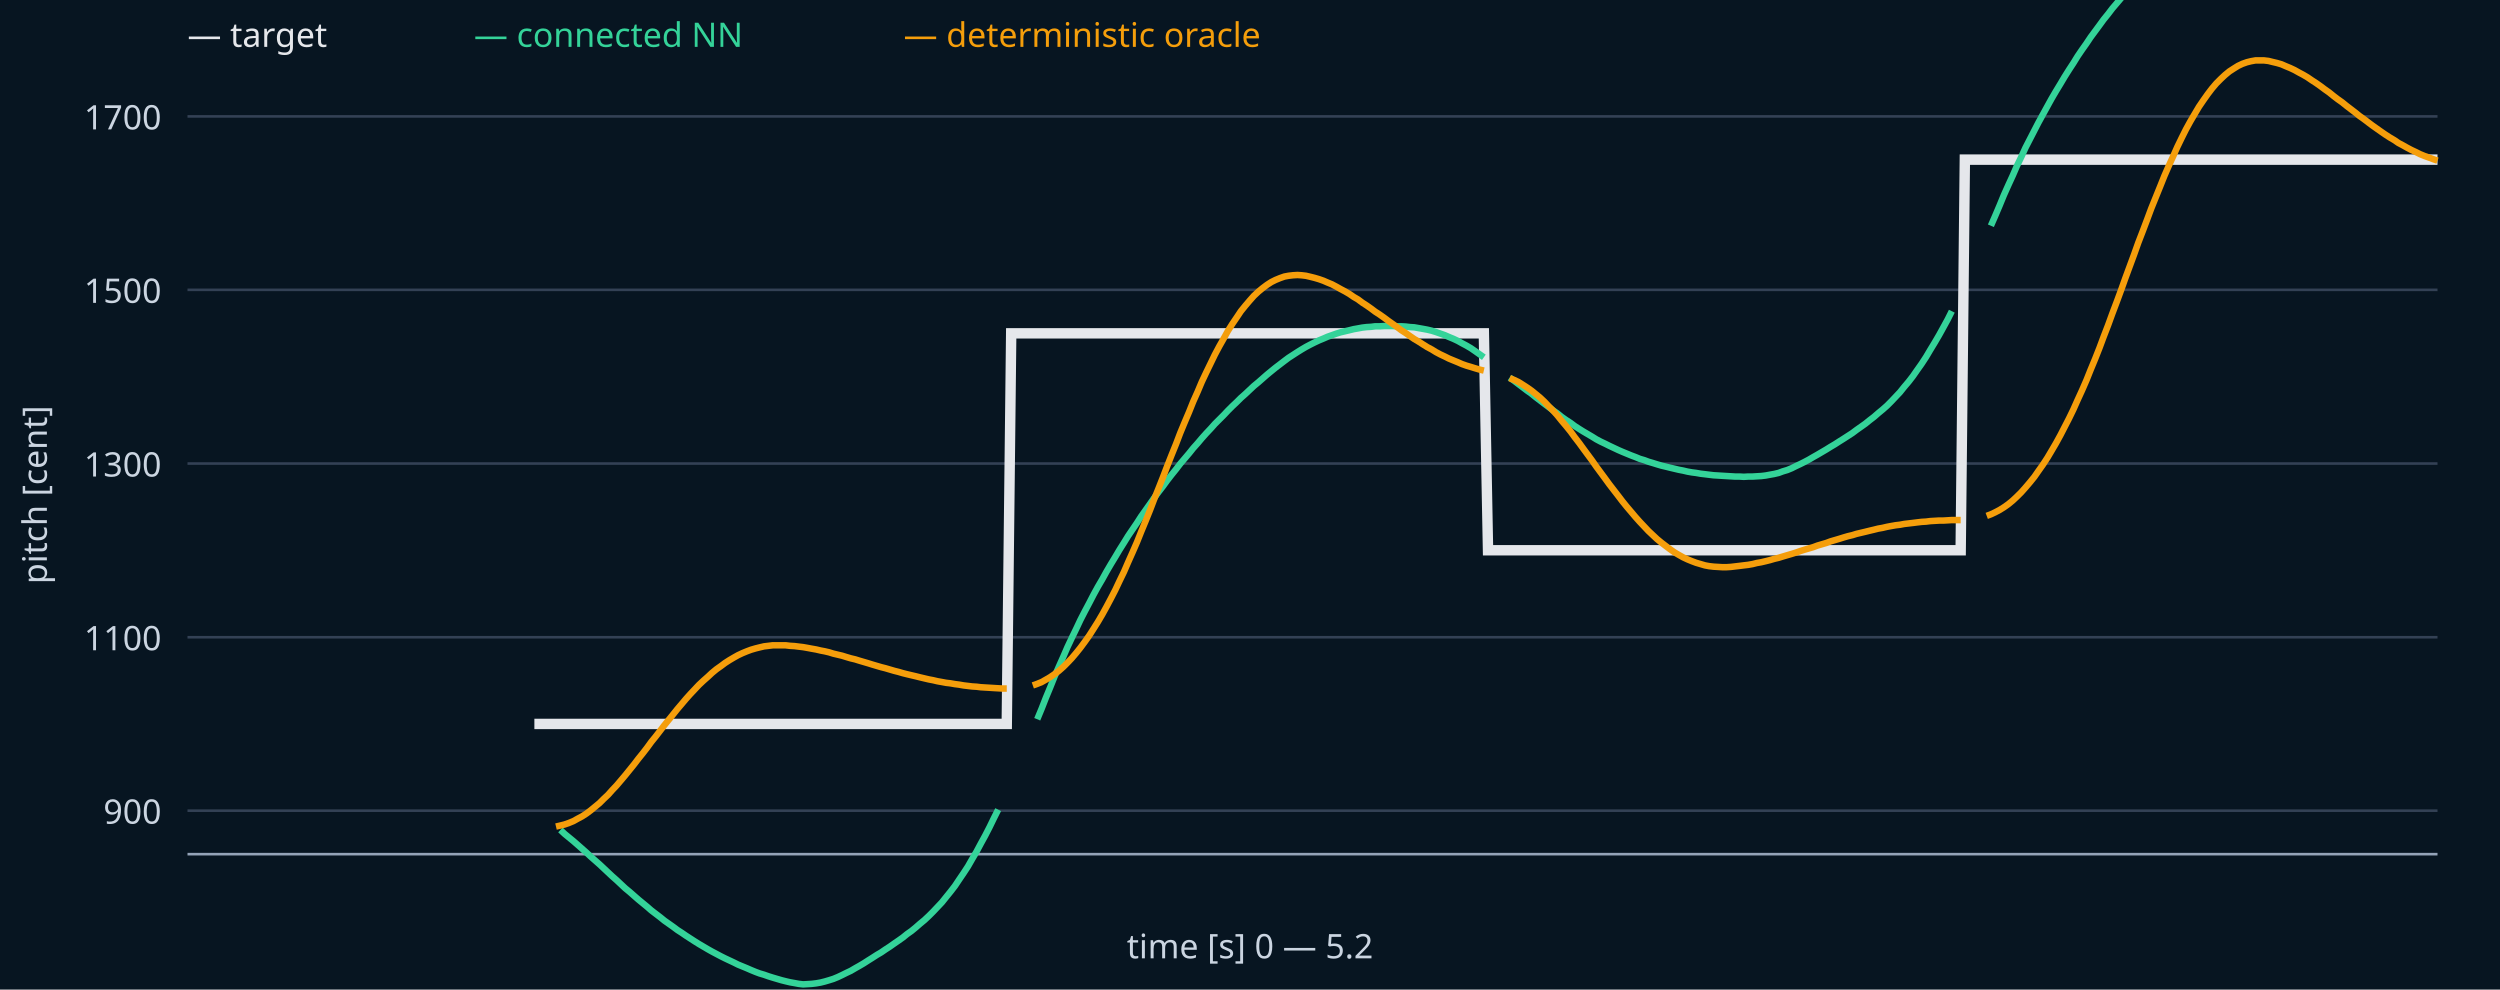
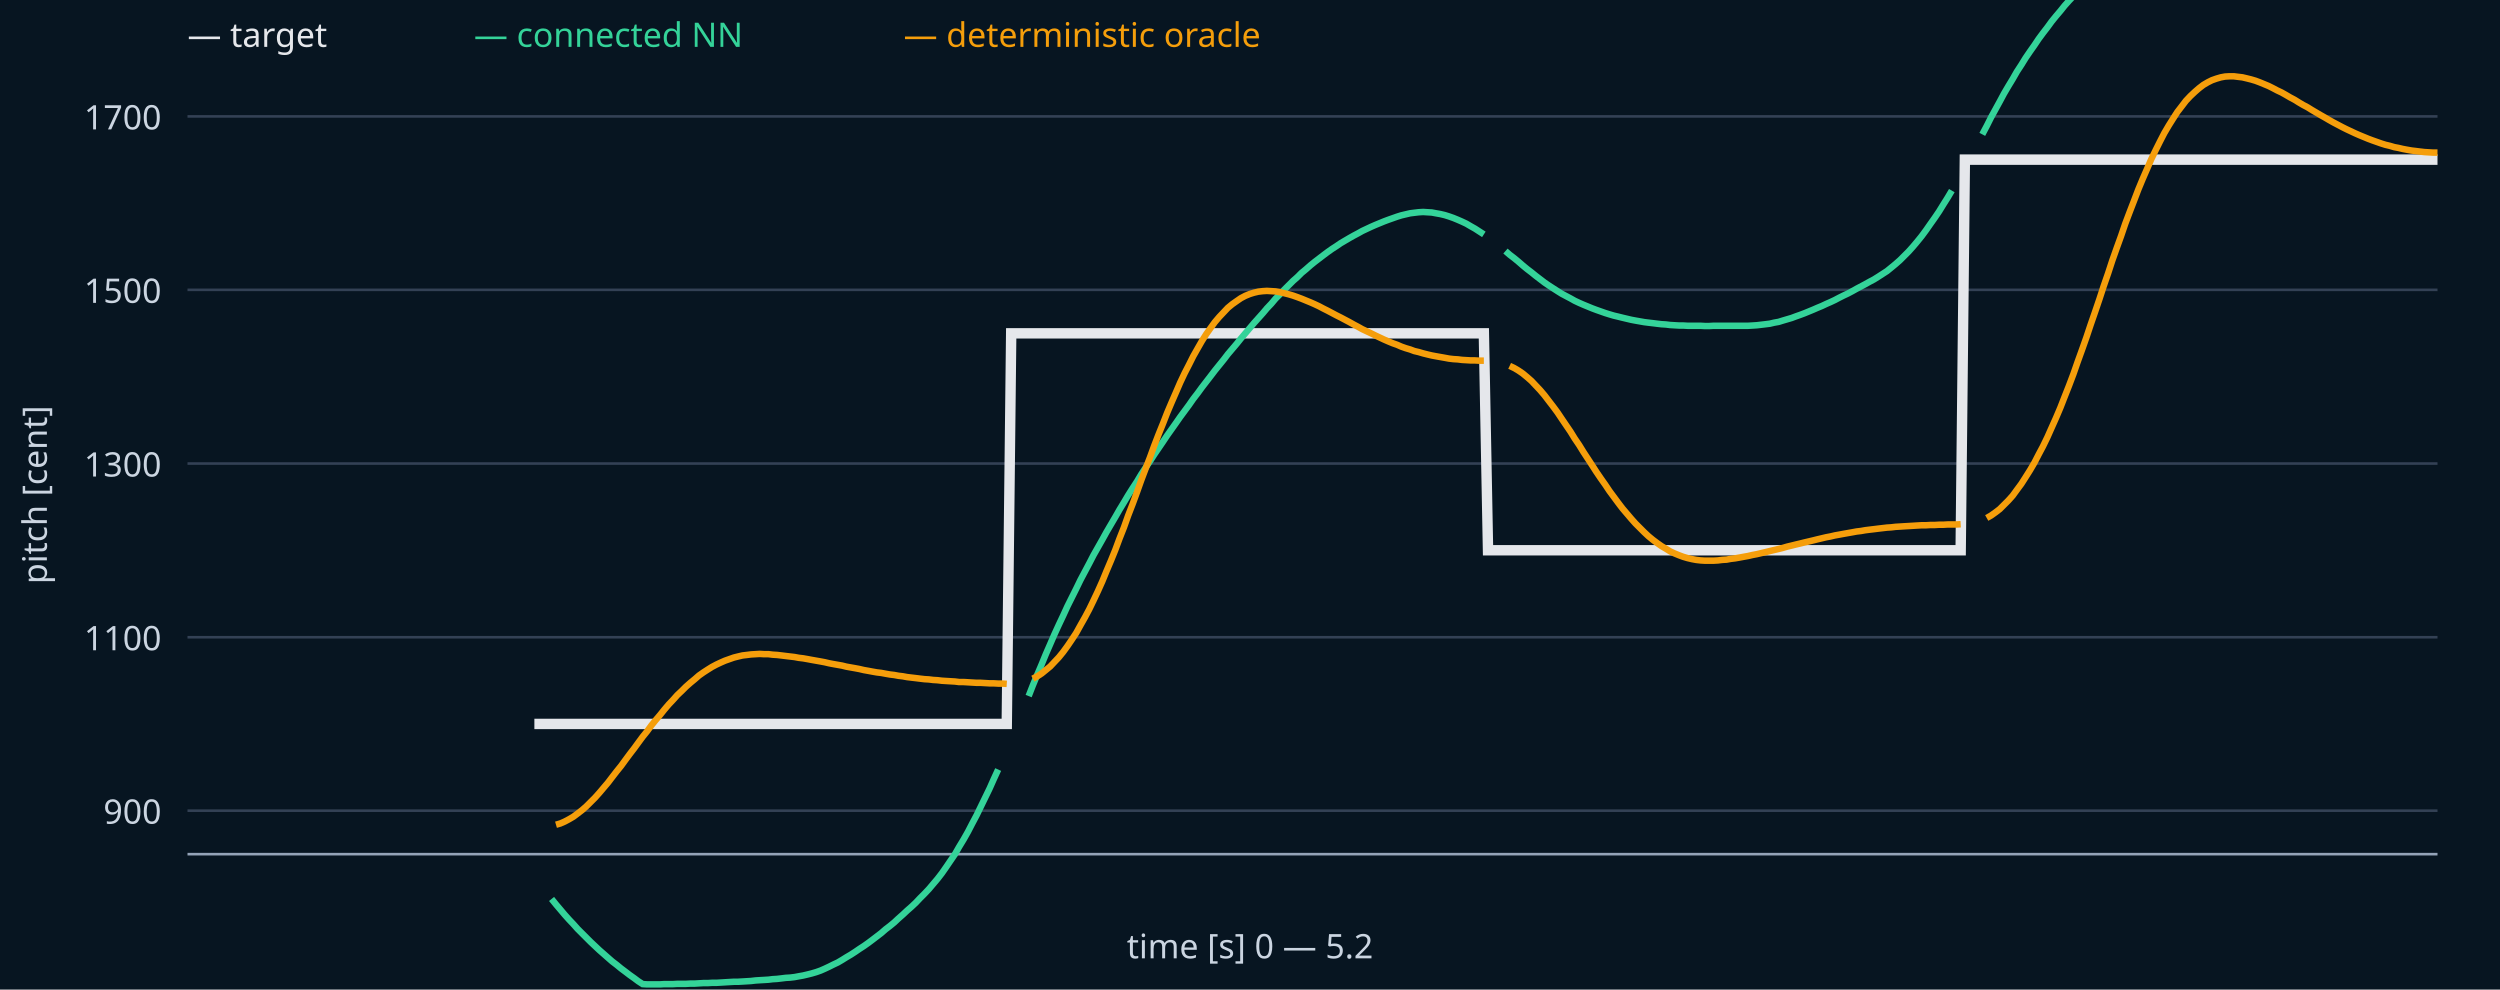
<svg xmlns="http://www.w3.org/2000/svg" width="960" height="380" viewBox="0 0 960 380">
  <rect width="100%" height="100%" fill="#071521" />
  <g font-family="sans-serif" font-size="13" fill="#cbd5e1">
    <line x1="72" y1="311.3" x2="936" y2="311.3" stroke="#334155" />
    <text x="62" y="316.3" text-anchor="end">900</text>
    <line x1="72" y1="244.7" x2="936" y2="244.7" stroke="#334155" />
    <text x="62" y="249.7" text-anchor="end">1100</text>
    <line x1="72" y1="178.0" x2="936" y2="178.0" stroke="#334155" />
    <text x="62" y="183.0" text-anchor="end">1300</text>
    <line x1="72" y1="111.3" x2="936" y2="111.3" stroke="#334155" />
    <text x="62" y="116.3" text-anchor="end">1500</text>
    <line x1="72" y1="44.7" x2="936" y2="44.7" stroke="#334155" />
    <text x="62" y="49.7" text-anchor="end">1700</text>
    <line x1="72" y1="328" x2="936" y2="328" stroke="#94a3b8" />
    <text x="480.0" y="368" text-anchor="middle">time [s]  0 — 5.2</text>
    <text x="18" y="190.0" transform="rotate(-90 18 190.0)" text-anchor="middle">pitch [cent]</text>
    <text x="72" y="18" fill="#e5e7eb">— target</text>
    <text x="182" y="18" fill="#34d399">— connected NN</text>
    <text x="347" y="18" fill="#f59e0b">— deterministic oracle</text>
    <polyline points="205.2,278.0 206.8,278.0 208.5,278.0 210.2,278.0 211.8,278.0 213.5,278.0 215.2,278.0 216.8,278.0 218.5,278.0 220.2,278.0 221.8,278.0 223.5,278.0 225.2,278.0 226.8,278.0 228.5,278.0 230.2,278.0 231.8,278.0 233.5,278.0 235.1,278.0 236.8,278.0 238.5,278.0 240.1,278.0 241.8,278.0 243.5,278.0 245.1,278.0 246.8,278.0 248.5,278.0 250.1,278.0 251.8,278.0 253.5,278.0 255.1,278.0 256.8,278.0 258.5,278.0 260.1,278.0 261.8,278.0 263.4,278.0 265.1,278.0 266.8,278.0 268.4,278.0 270.1,278.0 271.8,278.0 273.4,278.0 275.1,278.0 276.8,278.0 278.4,278.0 280.1,278.0 281.8,278.0 283.4,278.0 285.1,278.0 286.8,278.0 288.4,278.0 290.1,278.0 291.7,278.0 293.4,278.0 295.1,278.0 296.7,278.0 298.4,278.0 300.1,278.0 301.7,278.0 303.4,278.0 305.1,278.0 306.7,278.0 308.4,278.0 310.1,278.0 311.7,278.0 313.4,278.0 315.1,278.0 316.7,278.0 318.4,278.0 320.0,278.0 321.7,278.0 323.4,278.0 325.0,278.0 326.7,278.0 328.4,278.0 330.0,278.0 331.7,278.0 333.4,278.0 335.0,278.0 336.7,278.0 338.4,278.0 340.0,278.0 341.7,278.0 343.4,278.0 345.0,278.0 346.7,278.0 348.3,278.0 350.0,278.0 351.7,278.0 353.3,278.0 355.0,278.0 356.7,278.0 358.3,278.0 360.0,278.0 361.7,278.0 363.3,278.0 365.0,278.0 366.7,278.0 368.3,278.0 370.0,278.0 371.7,278.0 373.3,278.0 375.0,278.0 376.6,278.0 378.3,278.0 380.0,278.0 381.6,278.0 383.3,278.0 385.0,278.0 386.6,278.0 388.3,128.0 390.0,128.0 391.6,128.0 393.3,128.0 395.0,128.0 396.6,128.0 398.3,128.0 400.0,128.0 401.6,128.0 403.3,128.0 404.9,128.0 406.6,128.0 408.3,128.0 409.9,128.0 411.6,128.0 413.3,128.0 414.9,128.0 416.6,128.0 418.3,128.0 419.9,128.0 421.6,128.0 423.3,128.0 424.9,128.0 426.6,128.0 428.3,128.0 429.9,128.0 431.6,128.0 433.2,128.0 434.9,128.0 436.6,128.0 438.2,128.0 439.9,128.0 441.6,128.0 443.2,128.0 444.9,128.0 446.6,128.0 448.2,128.0 449.9,128.0 451.6,128.0 453.2,128.0 454.9,128.0 456.6,128.0 458.2,128.0 459.9,128.0 461.5,128.0 463.2,128.0 464.9,128.0 466.5,128.0 468.2,128.0 469.9,128.0 471.5,128.0 473.2,128.0 474.9,128.0 476.5,128.0 478.2,128.0 479.9,128.0 481.5,128.0 483.2,128.0 484.9,128.0 486.5,128.0 488.2,128.0 489.8,128.0 491.5,128.0 493.2,128.0 494.8,128.0 496.5,128.0 498.2,128.0 499.8,128.0 501.5,128.0 503.2,128.0 504.8,128.0 506.5,128.0 508.2,128.0 509.8,128.0 511.5,128.0 513.2,128.0 514.8,128.0 516.5,128.0 518.2,128.0 519.8,128.0 521.5,128.0 523.1,128.0 524.8,128.0 526.5,128.0 528.1,128.0 529.8,128.0 531.5,128.0 533.1,128.0 534.8,128.0 536.5,128.0 538.1,128.0 539.8,128.0 541.5,128.0 543.1,128.0 544.8,128.0 546.5,128.0 548.1,128.0 549.8,128.0 551.4,128.0 553.1,128.0 554.8,128.0 556.4,128.0 558.1,128.0 559.8,128.0 561.4,128.0 563.1,128.0 564.8,128.0 566.4,128.0 568.1,128.0 569.8,128.0 571.4,211.3 573.1,211.3 574.8,211.3 576.4,211.3 578.1,211.3 579.7,211.3 581.4,211.3 583.1,211.3 584.7,211.3 586.4,211.3 588.1,211.3 589.7,211.3 591.4,211.3 593.1,211.3 594.7,211.3 596.4,211.3 598.1,211.3 599.7,211.3 601.4,211.3 603.1,211.3 604.7,211.3 606.4,211.3 608.0,211.3 609.7,211.3 611.4,211.3 613.0,211.3 614.7,211.3 616.4,211.3 618.0,211.3 619.7,211.3 621.4,211.3 623.0,211.3 624.7,211.3 626.4,211.3 628.0,211.3 629.7,211.3 631.4,211.3 633.0,211.3 634.7,211.3 636.3,211.3 638.0,211.3 639.7,211.3 641.3,211.3 643.0,211.3 644.7,211.3 646.3,211.3 648.0,211.3 649.7,211.3 651.3,211.3 653.0,211.3 654.7,211.3 656.3,211.3 658.0,211.3 659.7,211.3 661.3,211.3 663.0,211.3 664.6,211.3 666.3,211.3 668.0,211.3 669.6,211.3 671.3,211.3 673.0,211.3 674.6,211.3 676.3,211.3 678.0,211.3 679.6,211.3 681.3,211.3 683.0,211.3 684.6,211.3 686.3,211.3 688.0,211.3 689.6,211.3 691.3,211.3 692.9,211.3 694.6,211.3 696.3,211.3 697.9,211.3 699.6,211.3 701.3,211.3 702.9,211.3 704.6,211.3 706.3,211.3 707.9,211.3 709.6,211.3 711.3,211.3 712.9,211.3 714.6,211.3 716.3,211.3 717.9,211.3 719.6,211.3 721.2,211.3 722.9,211.3 724.6,211.3 726.2,211.3 727.9,211.3 729.6,211.3 731.2,211.3 732.9,211.3 734.6,211.3 736.2,211.3 737.9,211.3 739.6,211.3 741.2,211.3 742.9,211.3 744.6,211.3 746.2,211.3 747.9,211.3 749.5,211.3 751.2,211.3 752.9,211.3 754.5,61.3 756.2,61.3 757.9,61.3 759.5,61.3 761.2,61.3 762.9,61.3 764.5,61.3 766.2,61.3 767.9,61.3 769.5,61.3 771.2,61.3 772.9,61.3 774.5,61.3 776.2,61.3 777.8,61.3 779.5,61.3 781.2,61.3 782.8,61.3 784.5,61.3 786.2,61.3 787.8,61.3 789.5,61.3 791.2,61.3 792.8,61.3 794.5,61.3 796.2,61.3 797.8,61.3 799.5,61.3 801.2,61.3 802.8,61.3 804.5,61.3 806.2,61.3 807.8,61.3 809.5,61.3 811.1,61.3 812.8,61.3 814.5,61.3 816.1,61.3 817.8,61.3 819.5,61.3 821.1,61.3 822.8,61.3 824.5,61.3 826.1,61.3 827.8,61.3 829.5,61.3 831.1,61.3 832.8,61.3 834.5,61.3 836.1,61.3 837.8,61.3 839.4,61.3 841.1,61.3 842.8,61.3 844.4,61.3 846.1,61.3 847.8,61.3 849.4,61.3 851.1,61.3 852.8,61.3 854.4,61.3 856.1,61.3 857.8,61.3 859.4,61.3 861.1,61.3 862.8,61.3 864.4,61.3 866.1,61.3 867.7,61.3 869.4,61.3 871.1,61.3 872.7,61.3 874.4,61.3 876.1,61.3 877.7,61.3 879.4,61.3 881.1,61.3 882.7,61.3 884.4,61.3 886.1,61.3 887.7,61.3 889.4,61.3 891.1,61.3 892.7,61.3 894.4,61.3 896.0,61.3 897.7,61.3 899.4,61.3 901.0,61.3 902.7,61.3 904.4,61.3 906.0,61.3 907.7,61.3 909.4,61.3 911.0,61.3 912.7,61.3 914.4,61.3 916.0,61.3 917.7,61.3 919.4,61.3 921.0,61.3 922.7,61.3 924.3,61.3 926.0,61.3 927.7,61.3 929.3,61.3 931.0,61.3 932.7,61.3 934.3,61.3 936.0,61.3" fill="none" stroke="#e5e7eb" stroke-width="4" />
-     <polyline points="215.2,318.7 216.8,320.2 218.5,321.6 220.2,323.0 221.8,324.4 223.5,325.9 225.2,327.4 226.8,328.9 228.5,330.4 230.2,331.9 231.8,333.4 233.5,335.0 235.1,336.5 236.8,338.0 238.5,339.6 240.1,341.1 241.8,342.5 243.5,344.0 245.1,345.4 246.8,346.8 248.5,348.2 250.1,349.6 251.8,350.9 253.5,352.2 255.1,353.5 256.8,354.7 258.5,355.9 260.1,357.1 261.8,358.2 263.4,359.3 265.1,360.4 266.8,361.5 268.4,362.5 270.1,363.5 271.8,364.5 273.4,365.4 275.1,366.3 276.8,367.2 278.4,368.0 280.1,368.8 281.8,369.6 283.4,370.4 285.1,371.1 286.8,371.8 288.4,372.5 290.1,373.2 291.7,373.8 293.4,374.3 295.1,374.9 296.7,375.4 298.4,375.9 300.1,376.4 301.7,376.8 303.4,377.2 305.1,377.5 306.7,377.8 308.4,378.0 310.1,377.9 311.7,377.8 313.4,377.6 315.1,377.3 316.7,376.9 318.4,376.4 320.0,375.9 321.7,375.2 323.4,374.4 325.0,373.6 326.7,372.8 328.4,371.8 330.0,370.9 331.7,369.9 333.4,368.8 335.0,367.8 336.7,366.7 338.4,365.7 340.0,364.6 341.7,363.5 343.4,362.3 345.0,361.2 346.7,360.0 348.3,358.7 350.0,357.5 351.7,356.1 353.3,354.7 355.0,353.3 356.7,351.7 358.3,350.1 360.0,348.3 361.7,346.5 363.3,344.5 365.0,342.4 366.7,340.2 368.3,337.8 370.0,335.3 371.7,332.7 373.3,329.9 375.0,327.0 376.6,324.0 378.3,320.9 380.0,317.6 381.6,314.3 383.3,310.9" fill="none" stroke="#34d399" stroke-width="2.5" />
-     <polyline points="398.3,276.2 400.0,272.1 401.6,268.0 403.3,263.9 404.9,259.9 406.6,256.0 408.3,252.2 409.9,248.5 411.6,244.9 413.3,241.4 414.9,238.0 416.6,234.7 418.3,231.5 419.9,228.4 421.6,225.3 423.3,222.4 424.9,219.5 426.6,216.6 428.3,213.8 429.9,211.1 431.6,208.4 433.2,205.8 434.9,203.3 436.6,200.8 438.2,198.3 439.9,195.9 441.6,193.5 443.2,191.2 444.9,188.9 446.6,186.7 448.2,184.5 449.9,182.3 451.6,180.2 453.2,178.1 454.9,176.1 456.6,174.1 458.2,172.1 459.9,170.2 461.5,168.3 463.2,166.4 464.9,164.6 466.5,162.8 468.2,161.1 469.9,159.4 471.5,157.7 473.2,156.0 474.9,154.4 476.5,152.8 478.2,151.3 479.9,149.7 481.5,148.2 483.2,146.8 484.9,145.3 486.5,143.9 488.2,142.5 489.8,141.2 491.5,139.9 493.2,138.6 494.8,137.4 496.5,136.3 498.2,135.2 499.8,134.2 501.5,133.2 503.2,132.3 504.8,131.5 506.5,130.7 508.2,130.0 509.8,129.3 511.5,128.7 513.2,128.1 514.8,127.6 516.5,127.2 518.2,126.8 519.8,126.4 521.5,126.1 523.1,125.8 524.8,125.6 526.5,125.5 528.1,125.3 529.8,125.3 531.5,125.2 533.1,125.2 534.8,125.2 536.5,125.3 538.1,125.3 539.8,125.4 541.5,125.6 543.1,125.7 544.8,126.0 546.5,126.3 548.1,126.6 549.8,127.0 551.4,127.5 553.1,128.1 554.8,128.7 556.4,129.4 558.1,130.1 559.8,130.9 561.4,131.8 563.1,132.7 564.8,133.7 566.4,134.8 568.1,136.0 569.8,137.2" fill="none" stroke="#34d399" stroke-width="2.5" />
-     <polyline points="579.7,145.0 581.4,146.2 583.1,147.5 584.7,148.7 586.4,150.0 588.1,151.2 589.7,152.5 591.4,153.8 593.1,155.1 594.7,156.3 596.4,157.6 598.1,158.8 599.7,160.1 601.4,161.3 603.1,162.4 604.7,163.6 606.4,164.7 608.0,165.7 609.7,166.7 611.4,167.7 613.0,168.7 614.7,169.6 616.4,170.4 618.0,171.2 619.7,172.0 621.4,172.8 623.0,173.5 624.7,174.2 626.4,174.9 628.0,175.5 629.7,176.2 631.4,176.7 633.0,177.3 634.7,177.8 636.3,178.3 638.0,178.8 639.7,179.2 641.3,179.6 643.0,180.0 644.7,180.4 646.3,180.7 648.0,181.1 649.7,181.4 651.3,181.6 653.0,181.9 654.7,182.1 656.3,182.3 658.0,182.5 659.7,182.6 661.3,182.7 663.0,182.8 664.6,182.9 666.3,183.0 668.0,183.0 669.6,183.1 671.3,183.0 673.0,183.0 674.6,182.9 676.3,182.8 678.0,182.6 679.6,182.3 681.3,182.0 683.0,181.6 684.6,181.0 686.3,180.5 688.0,179.8 689.6,179.0 691.3,178.2 692.9,177.4 694.6,176.5 696.3,175.5 697.9,174.6 699.6,173.6 701.3,172.6 702.9,171.6 704.6,170.6 706.3,169.5 707.9,168.5 709.6,167.4 711.3,166.3 712.9,165.1 714.6,163.9 716.3,162.7 717.9,161.4 719.6,160.1 721.2,158.7 722.9,157.3 724.6,155.8 726.2,154.2 727.9,152.4 729.6,150.6 731.2,148.6 732.9,146.6 734.6,144.4 736.2,142.1 737.9,139.7 739.6,137.1 741.2,134.4 742.9,131.6 744.6,128.7 746.2,125.8 747.9,122.7 749.5,119.5" fill="none" stroke="#34d399" stroke-width="2.5" />
-     <polyline points="764.5,86.7 766.2,82.8 767.9,78.8 769.5,74.9 771.2,71.1 772.9,67.4 774.5,63.7 776.2,60.2 777.8,56.7 779.5,53.4 781.2,50.1 782.8,47.0 784.5,43.9 786.2,40.8 787.8,37.9 789.5,35.0 791.2,32.2 792.8,29.5 794.5,26.8 796.2,24.2 797.8,21.6 799.5,19.1 801.2,16.7 802.8,14.3 804.5,12.0 806.2,9.7 807.8,7.5 809.5,5.4 811.1,3.3 812.8,1.3 814.5,-0.7 816.1,-2.6 817.8,-4.5 819.5,-6.3 821.1,-8.1 822.8,-9.8 824.5,-11.4 826.1,-13.0 827.8,-14.6 829.5,-16.1 831.1,-17.5 832.8,-18.9 834.5,-20.3 836.1,-21.6 837.8,-22.0 839.4,-22.0 841.1,-22.0 842.8,-21.9 844.4,-21.9 846.1,-21.8 847.8,-21.8 849.4,-21.7 851.1,-21.6 852.8,-21.6 854.4,-21.5 856.1,-21.4 857.8,-21.3 859.4,-21.2 861.1,-21.1 862.8,-21.0 864.4,-20.9 866.1,-20.7 867.7,-20.6 869.4,-20.5 871.1,-20.3 872.7,-20.2 874.4,-20.0 876.1,-19.9 877.7,-19.8 879.4,-19.6 881.1,-19.5 882.7,-19.3 884.4,-19.2 886.1,-19.1 887.7,-18.9 889.4,-18.7 891.1,-18.6 892.7,-18.4 894.4,-18.3 896.0,-18.1 897.7,-18.0 899.4,-17.8 901.0,-17.6 902.7,-17.5 904.4,-17.3 906.0,-17.2 907.7,-17.0 909.4,-16.8 911.0,-16.6 912.7,-16.4 914.4,-16.2 916.0,-16.0 917.7,-15.8 919.4,-15.5 921.0,-15.3 922.7,-15.1 924.3,-14.8 926.0,-14.6 927.7,-14.3 929.3,-14.0 931.0,-13.8 932.7,-13.5 934.3,-13.2 936.0,-12.9" fill="none" stroke="#34d399" stroke-width="2.5" />
-     <polyline points="213.5,317.4 215.2,317.0 216.8,316.6 218.5,316.0 220.2,315.3 221.8,314.4 223.5,313.5 225.2,312.4 226.8,311.2 228.5,309.8 230.2,308.4 231.8,306.8 233.5,305.2 235.1,303.4 236.8,301.6 238.5,299.6 240.1,297.7 241.8,295.6 243.5,293.5 245.1,291.4 246.8,289.3 248.5,287.1 250.1,284.9 251.8,282.8 253.5,280.6 255.1,278.5 256.8,276.4 258.5,274.3 260.1,272.3 261.8,270.3 263.4,268.4 265.1,266.5 266.8,264.7 268.4,263.0 270.1,261.4 271.8,259.9 273.4,258.4 275.1,257.0 276.8,255.8 278.4,254.6 280.1,253.5 281.8,252.5 283.4,251.6 285.1,250.8 286.8,250.1 288.4,249.5 290.1,249.0 291.7,248.6 293.4,248.2 295.1,248.0 296.7,247.8 298.4,247.8 300.1,247.8 301.7,247.8 303.4,248.0 305.1,248.1 306.7,248.3 308.4,248.5 310.1,248.8 311.7,249.1 313.4,249.4 315.1,249.8 316.7,250.1 318.4,250.5 320.0,251.0 321.7,251.4 323.4,251.8 325.0,252.3 326.7,252.8 328.4,253.2 330.0,253.7 331.7,254.2 333.4,254.7 335.0,255.2 336.7,255.7 338.4,256.2 340.0,256.6 341.7,257.1 343.4,257.6 345.0,258.0 346.7,258.5 348.3,258.9 350.0,259.3 351.7,259.7 353.3,260.1 355.0,260.5 356.7,260.9 358.3,261.2 360.0,261.6 361.7,261.9 363.3,262.2 365.0,262.4 366.7,262.7 368.3,262.9 370.0,263.2 371.7,263.4 373.3,263.6 375.0,263.7 376.6,263.9 378.3,264.0 380.0,264.1 381.6,264.2 383.3,264.3 385.0,264.4 386.6,264.4" fill="none" stroke="#f59e0b" stroke-width="2.5" />
-     <polyline points="396.6,263.2 398.3,262.6 400.0,261.9 401.6,261.0 403.3,260.0 404.9,258.9 406.6,257.6 408.3,256.1 409.9,254.5 411.6,252.7 413.3,250.7 414.9,248.7 416.6,246.4 418.3,244.0 419.9,241.5 421.6,238.8 423.3,235.9 424.9,233.0 426.6,229.8 428.3,226.5 429.9,223.1 431.6,219.6 433.2,215.9 434.9,212.1 436.6,208.2 438.2,204.2 439.9,200.1 441.6,195.9 443.2,191.7 444.9,187.5 446.6,183.2 448.2,179.0 449.9,174.7 451.6,170.5 453.2,166.3 454.9,162.2 456.6,158.2 458.2,154.2 459.9,150.4 461.5,146.6 463.2,143.0 464.9,139.5 466.5,136.2 468.2,133.0 469.9,130.0 471.5,127.1 473.2,124.4 474.9,121.9 476.5,119.5 478.2,117.4 479.9,115.4 481.5,113.6 483.2,112.0 484.9,110.6 486.5,109.4 488.2,108.3 489.8,107.5 491.5,106.8 493.2,106.2 494.8,105.9 496.5,105.7 498.2,105.6 499.8,105.7 501.5,105.9 503.2,106.3 504.8,106.7 506.5,107.2 508.2,107.8 509.8,108.5 511.5,109.2 513.2,110.1 514.8,111.0 516.5,111.9 518.2,112.9 519.8,114.0 521.5,115.0 523.1,116.2 524.8,117.3 526.5,118.5 528.1,119.7 529.8,120.8 531.5,122.0 533.1,123.2 534.8,124.4 536.5,125.6 538.1,126.8 539.8,127.9 541.5,129.1 543.1,130.2 544.8,131.2 546.5,132.3 548.1,133.3 549.8,134.2 551.4,135.2 553.1,136.1 554.8,136.9 556.4,137.7 558.1,138.4 559.8,139.1 561.4,139.8 563.1,140.4 564.8,140.9 566.4,141.4 568.1,141.9 569.8,142.3" fill="none" stroke="#f59e0b" stroke-width="2.5" />
-     <polyline points="579.7,145.2 581.4,145.9 583.1,146.7 584.7,147.7 586.4,148.8 588.1,150.0 589.7,151.3 591.4,152.7 593.1,154.3 594.7,156.0 596.4,157.7 598.1,159.6 599.7,161.6 601.4,163.6 603.1,165.7 604.7,167.9 606.4,170.1 608.0,172.3 609.7,174.6 611.4,176.9 613.0,179.2 614.7,181.5 616.4,183.8 618.0,186.0 619.7,188.2 621.4,190.4 623.0,192.5 624.7,194.6 626.4,196.6 628.0,198.5 629.7,200.4 631.4,202.2 633.0,203.9 634.7,205.5 636.3,207.0 638.0,208.4 639.7,209.7 641.3,210.9 643.0,212.1 644.7,213.1 646.3,214.0 648.0,214.8 649.7,215.5 651.3,216.1 653.0,216.6 654.7,217.1 656.3,217.4 658.0,217.6 659.7,217.7 661.3,217.8 663.0,217.8 664.6,217.7 666.3,217.5 668.0,217.3 669.6,217.1 671.3,216.9 673.0,216.6 674.6,216.2 676.3,215.9 678.0,215.5 679.6,215.1 681.3,214.6 683.0,214.2 684.6,213.7 686.3,213.2 688.0,212.7 689.6,212.2 691.3,211.6 692.9,211.1 694.6,210.6 696.3,210.1 697.9,209.5 699.6,209.0 701.3,208.5 702.9,207.9 704.6,207.4 706.3,206.9 707.9,206.4 709.6,205.9 711.3,205.5 712.9,205.0 714.6,204.6 716.3,204.2 717.9,203.8 719.6,203.4 721.2,203.0 722.9,202.7 724.6,202.3 726.2,202.0 727.9,201.7 729.6,201.5 731.2,201.2 732.9,201.0 734.6,200.8 736.2,200.6 737.9,200.4 739.6,200.3 741.2,200.1 742.9,200.0 744.6,199.9 746.2,199.9 747.9,199.8 749.5,199.7 751.2,199.7 752.9,199.7" fill="none" stroke="#f59e0b" stroke-width="2.5" />
-     <polyline points="762.9,198.1 764.5,197.5 766.2,196.7 767.9,195.8 769.5,194.8 771.2,193.6 772.9,192.2 774.5,190.7 776.2,189.0 777.8,187.2 779.5,185.2 781.2,183.1 782.8,180.8 784.5,178.4 786.2,175.8 787.8,173.1 789.5,170.2 791.2,167.1 792.8,164.0 794.5,160.7 796.2,157.2 797.8,153.6 799.5,149.9 801.2,146.0 802.8,142.0 804.5,137.9 806.2,133.6 807.8,129.3 809.5,124.9 811.1,120.5 812.8,116.0 814.5,111.4 816.1,106.9 817.8,102.3 819.5,97.7 821.1,93.2 822.8,88.8 824.5,84.3 826.1,80.0 827.8,75.8 829.5,71.6 831.1,67.6 832.8,63.7 834.5,60.0 836.1,56.4 837.8,52.9 839.4,49.7 841.1,46.6 842.8,43.7 844.4,41.0 846.1,38.5 847.8,36.1 849.4,34.0 851.1,32.0 852.8,30.3 854.4,28.8 856.1,27.4 857.8,26.3 859.4,25.3 861.1,24.5 862.8,23.9 864.4,23.5 866.1,23.2 867.7,23.2 869.4,23.2 871.1,23.4 872.7,23.8 874.4,24.2 876.1,24.7 877.7,25.4 879.4,26.1 881.1,26.9 882.7,27.8 884.4,28.7 886.1,29.7 887.7,30.8 889.4,31.9 891.1,33.1 892.7,34.3 894.4,35.5 896.0,36.8 897.7,38.1 899.4,39.3 901.0,40.6 902.7,41.9 904.4,43.2 906.0,44.5 907.7,45.7 909.4,47.0 911.0,48.2 912.7,49.4 914.4,50.6 916.0,51.7 917.7,52.8 919.4,53.8 921.0,54.9 922.7,55.8 924.3,56.7 926.0,57.6 927.7,58.4 929.3,59.2 931.0,59.9 932.7,60.5 934.3,61.1 936.0,61.7" fill="none" stroke="#f59e0b" stroke-width="2.5" />
+     <polyline points="211.8,345.2 213.5,347.3 215.2,349.3 216.8,351.2 218.5,353.1 220.2,354.9 221.8,356.7 223.5,358.4 225.2,360.1 226.8,361.7 228.5,363.3 230.2,364.9 231.8,366.3 233.5,367.8 235.1,369.2 236.8,370.5 238.5,371.9 240.1,373.1 241.8,374.4 243.5,375.6 245.1,376.8 246.8,377.9 248.5,378.0 250.1,378.0 251.8,378.0 253.5,378.0 255.1,377.9 256.8,377.9 258.5,377.9 260.1,377.8 261.8,377.8 263.4,377.8 265.1,377.7 266.8,377.7 268.4,377.6 270.1,377.5 271.8,377.5 273.4,377.4 275.1,377.4 276.8,377.3 278.4,377.2 280.1,377.1 281.8,377.0 283.4,377.0 285.1,376.9 286.8,376.8 288.4,376.7 290.1,376.5 291.7,376.4 293.4,376.3 295.1,376.2 296.7,376.0 298.4,375.9 300.1,375.7 301.7,375.5 303.4,375.4 305.1,375.2 306.7,374.9 308.4,374.6 310.1,374.2 311.7,373.8 313.4,373.3 315.1,372.7 316.7,372.0 318.4,371.2 320.0,370.4 321.7,369.6 323.4,368.6 325.0,367.6 326.7,366.6 328.4,365.5 330.0,364.4 331.7,363.3 333.4,362.1 335.0,360.9 336.7,359.6 338.4,358.3 340.0,356.9 341.7,355.6 343.4,354.2 345.0,352.7 346.7,351.2 348.3,349.7 350.0,348.2 351.7,346.6 353.3,344.9 355.0,343.2 356.7,341.4 358.3,339.5 360.0,337.5 361.7,335.3 363.3,333.0 365.0,330.5 366.7,328.0 368.3,325.2 370.0,322.4 371.7,319.4 373.3,316.3 375.0,313.1 376.6,309.8 378.3,306.3 380.0,302.8 381.6,299.2 383.3,295.5" fill="none" stroke="#34d399" stroke-width="2.5" />
+     <polyline points="395.0,267.3 396.6,263.2 398.3,259.1 400.0,255.1 401.6,251.2 403.3,247.3 404.9,243.6 406.6,239.9 408.3,236.3 409.9,232.8 411.6,229.4 413.3,226.0 414.9,222.7 416.6,219.5 418.3,216.3 419.9,213.2 421.6,210.2 423.3,207.2 424.9,204.3 426.6,201.4 428.3,198.5 429.9,195.7 431.6,192.9 433.2,190.2 434.9,187.5 436.6,184.9 438.2,182.2 439.9,179.6 441.6,177.1 443.2,174.6 444.9,172.1 446.6,169.6 448.2,167.2 449.9,164.8 451.6,162.4 453.2,160.1 454.9,157.8 456.6,155.5 458.2,153.2 459.9,151.0 461.5,148.8 463.2,146.6 464.9,144.4 466.5,142.3 468.2,140.2 469.9,138.1 471.5,136.0 473.2,134.0 474.9,132.0 476.5,130.0 478.2,128.0 479.9,126.0 481.5,124.1 483.2,122.2 484.9,120.3 486.5,118.4 488.2,116.6 489.8,114.7 491.5,113.0 493.2,111.2 494.8,109.6 496.5,107.9 498.2,106.4 499.8,104.8 501.5,103.4 503.2,101.9 504.8,100.6 506.5,99.3 508.2,98.0 509.8,96.8 511.5,95.6 513.2,94.5 514.8,93.4 516.5,92.4 518.2,91.4 519.8,90.5 521.5,89.6 523.1,88.7 524.8,87.9 526.5,87.1 528.1,86.4 529.8,85.7 531.5,85.0 533.1,84.4 534.8,83.8 536.5,83.2 538.1,82.7 539.8,82.3 541.5,81.9 543.1,81.7 544.8,81.5 546.5,81.4 548.1,81.5 549.8,81.6 551.4,81.9 553.1,82.2 554.8,82.6 556.4,83.1 558.1,83.7 559.8,84.4 561.4,85.1 563.1,85.9 564.8,86.9 566.4,87.8 568.1,88.9 569.8,90.0" fill="none" stroke="#34d399" stroke-width="2.5" />
+     <polyline points="578.1,96.4 579.7,97.8 581.4,99.1 583.1,100.5 584.7,101.9 586.4,103.3 588.1,104.6 589.7,105.9 591.4,107.2 593.1,108.5 594.7,109.6 596.4,110.7 598.1,111.8 599.7,112.8 601.4,113.7 603.1,114.6 604.7,115.5 606.4,116.3 608.0,117.0 609.7,117.7 611.4,118.4 613.0,119.0 614.7,119.6 616.4,120.2 618.0,120.7 619.7,121.2 621.4,121.6 623.0,122.0 624.7,122.4 626.4,122.8 628.0,123.1 629.7,123.4 631.4,123.7 633.0,123.9 634.7,124.1 636.3,124.3 638.0,124.5 639.7,124.6 641.3,124.8 643.0,124.9 644.7,125.0 646.3,125.0 648.0,125.1 649.7,125.1 651.3,125.1 653.0,125.1 654.7,125.2 656.3,125.2 658.0,125.1 659.7,125.1 661.3,125.1 663.0,125.1 664.6,125.1 666.3,125.1 668.0,125.1 669.6,125.1 671.3,125.1 673.0,125.0 674.6,124.9 676.3,124.7 678.0,124.5 679.6,124.3 681.3,123.9 683.0,123.6 684.6,123.1 686.3,122.6 688.0,122.1 689.6,121.5 691.3,120.9 692.9,120.3 694.6,119.6 696.3,118.9 697.9,118.2 699.6,117.5 701.3,116.7 702.9,116.0 704.6,115.2 706.3,114.3 707.9,113.5 709.6,112.7 711.3,111.8 712.9,110.9 714.6,110.0 716.3,109.1 717.9,108.2 719.6,107.3 721.2,106.3 722.9,105.2 724.6,104.1 726.2,102.8 727.9,101.4 729.6,99.9 731.2,98.3 732.9,96.6 734.6,94.7 736.2,92.8 737.9,90.7 739.6,88.4 741.2,86.1 742.9,83.7 744.6,81.2 746.2,78.6 747.9,75.9 749.5,73.2" fill="none" stroke="#34d399" stroke-width="2.5" />
+     <polyline points="761.2,51.6 762.9,48.4 764.5,45.2 766.2,42.1 767.9,39.0 769.5,36.0 771.2,33.1 772.9,30.3 774.5,27.5 776.2,24.9 777.8,22.3 779.5,19.8 781.2,17.4 782.8,15.0 784.5,12.7 786.2,10.5 787.8,8.3 789.5,6.2 791.2,4.2 792.8,2.2 794.5,0.3 796.2,-1.5 797.8,-3.3 799.5,-5.0 801.2,-6.7 802.8,-8.2 804.5,-9.8 806.2,-11.2 807.8,-12.6 809.5,-14.0 811.1,-15.3 812.8,-16.6 814.5,-17.7 816.1,-18.9 817.8,-20.0 819.5,-21.1 821.1,-22.0 822.8,-22.0 824.5,-22.0 826.1,-21.9 827.8,-21.9 829.5,-21.9 831.1,-21.8 832.8,-21.8 834.5,-21.7 836.1,-21.7 837.8,-21.6 839.4,-21.6 841.1,-21.5 842.8,-21.5 844.4,-21.4 846.1,-21.4 847.8,-21.3 849.4,-21.3 851.1,-21.2 852.8,-21.2 854.4,-21.1 856.1,-21.0 857.8,-21.0 859.4,-20.9 861.1,-20.8 862.8,-20.7 864.4,-20.7 866.1,-20.6 867.7,-20.5 869.4,-20.4 871.1,-20.3 872.7,-20.2 874.4,-20.2 876.1,-20.1 877.7,-20.0 879.4,-20.0 881.1,-19.9 882.7,-19.8 884.4,-19.8 886.1,-19.7 887.7,-19.7 889.4,-19.6 891.1,-19.5 892.7,-19.4 894.4,-19.4 896.0,-19.3 897.7,-19.2 899.4,-19.2 901.0,-19.1 902.7,-19.1 904.4,-19.0 906.0,-18.9 907.7,-18.8 909.4,-18.8 911.0,-18.7 912.7,-18.6 914.4,-18.4 916.0,-18.3 917.7,-18.2 919.4,-18.1 921.0,-17.9 922.7,-17.8 924.3,-17.7 926.0,-17.5 927.7,-17.4 929.3,-17.2 931.0,-17.1 932.7,-17.0 934.3,-16.8 936.0,-16.7" fill="none" stroke="#34d399" stroke-width="2.5" />
+     <polyline points="213.5,316.7 215.2,316.2 216.8,315.5 218.5,314.6 220.2,313.6 221.8,312.4 223.5,311.1 225.2,309.6 226.8,308.0 228.5,306.3 230.2,304.4 231.8,302.5 233.5,300.5 235.1,298.4 236.8,296.2 238.5,294.1 240.1,291.9 241.8,289.6 243.5,287.4 245.1,285.2 246.8,282.9 248.5,280.8 250.1,278.6 251.8,276.5 253.5,274.5 255.1,272.5 256.8,270.5 258.5,268.7 260.1,266.9 261.8,265.3 263.4,263.7 265.1,262.2 266.8,260.8 268.4,259.4 270.1,258.2 271.8,257.1 273.4,256.1 275.1,255.2 276.8,254.4 278.4,253.7 280.1,253.1 281.8,252.5 283.4,252.1 285.1,251.7 286.8,251.5 288.4,251.3 290.1,251.2 291.7,251.1 293.4,251.2 295.1,251.2 296.7,251.4 298.4,251.5 300.1,251.7 301.7,251.9 303.4,252.1 305.1,252.3 306.7,252.6 308.4,252.8 310.1,253.1 311.7,253.4 313.4,253.7 315.1,254.0 316.7,254.3 318.4,254.7 320.0,255.0 321.7,255.3 323.4,255.6 325.0,256.0 326.7,256.3 328.4,256.6 330.0,256.9 331.7,257.3 333.4,257.6 335.0,257.9 336.7,258.2 338.4,258.4 340.0,258.7 341.7,259.0 343.4,259.2 345.0,259.5 346.7,259.7 348.3,260.0 350.0,260.2 351.7,260.4 353.3,260.6 355.0,260.8 356.7,260.9 358.3,261.1 360.0,261.2 361.7,261.4 363.3,261.5 365.0,261.6 366.7,261.7 368.3,261.9 370.0,261.9 371.7,262.0 373.3,262.1 375.0,262.2 376.6,262.2 378.3,262.3 380.0,262.4 381.6,262.4 383.3,262.5 385.0,262.5 386.6,262.6" fill="none" stroke="#f59e0b" stroke-width="2.5" />
+     <polyline points="396.6,260.6 398.3,259.7 400.0,258.6 401.6,257.3 403.3,255.9 404.9,254.2 406.6,252.4 408.3,250.3 409.9,248.1 411.6,245.6 413.3,243.0 414.9,240.1 416.6,237.1 418.3,233.9 419.9,230.6 421.6,227.0 423.3,223.2 424.9,219.3 426.6,215.3 428.3,211.1 429.9,206.8 431.6,202.5 433.2,198.0 434.9,193.6 436.6,189.0 438.2,184.5 439.9,180.0 441.6,175.6 443.2,171.2 444.9,166.8 446.6,162.6 448.2,158.5 449.9,154.5 451.6,150.6 453.2,146.9 454.9,143.3 456.6,140.0 458.2,136.8 459.9,133.8 461.5,131.0 463.2,128.3 464.9,125.9 466.5,123.7 468.2,121.7 469.9,119.9 471.5,118.2 473.2,116.8 474.9,115.6 476.5,114.5 478.2,113.6 479.9,112.9 481.5,112.4 483.2,112.0 484.9,111.8 486.5,111.7 488.2,111.8 489.8,111.9 491.5,112.2 493.2,112.6 494.8,113.0 496.5,113.5 498.2,114.1 499.8,114.7 501.5,115.4 503.2,116.1 504.8,116.8 506.5,117.6 508.2,118.5 509.8,119.3 511.5,120.2 513.2,121.1 514.8,121.9 516.5,122.8 518.2,123.7 519.8,124.6 521.5,125.5 523.1,126.4 524.8,127.2 526.5,128.0 528.1,128.8 529.8,129.6 531.5,130.4 533.1,131.1 534.8,131.8 536.5,132.4 538.1,133.1 539.8,133.7 541.5,134.2 543.1,134.8 544.8,135.2 546.5,135.7 548.1,136.1 549.8,136.5 551.4,136.8 553.1,137.1 554.8,137.4 556.4,137.7 558.1,137.9 559.8,138.0 561.4,138.2 563.1,138.3 564.8,138.4 566.4,138.4 568.1,138.5 569.8,138.5" fill="none" stroke="#f59e0b" stroke-width="2.5" />
+     <polyline points="579.7,140.5 581.4,141.3 583.1,142.3 584.7,143.4 586.4,144.8 588.1,146.3 589.7,148.0 591.4,149.8 593.1,151.8 594.7,153.9 596.4,156.1 598.1,158.4 599.7,160.8 601.4,163.3 603.1,165.8 604.7,168.4 606.4,170.9 608.0,173.5 609.7,176.1 611.4,178.7 613.0,181.2 614.7,183.7 616.4,186.1 618.0,188.5 619.7,190.8 621.4,193.1 623.0,195.2 624.7,197.2 626.4,199.2 628.0,201.0 629.7,202.7 631.4,204.4 633.0,205.9 634.7,207.3 636.3,208.5 638.0,209.7 639.7,210.7 641.3,211.7 643.0,212.5 644.7,213.2 646.3,213.8 648.0,214.3 649.7,214.7 651.3,215.0 653.0,215.2 654.7,215.3 656.3,215.3 658.0,215.3 659.7,215.2 661.3,215.0 663.0,214.9 664.6,214.6 666.3,214.4 668.0,214.1 669.6,213.8 671.3,213.5 673.0,213.1 674.6,212.8 676.3,212.4 678.0,212.0 679.6,211.6 681.3,211.2 683.0,210.8 684.6,210.4 686.3,209.9 688.0,209.5 689.6,209.1 691.3,208.7 692.9,208.3 694.6,207.9 696.3,207.5 697.9,207.1 699.6,206.7 701.3,206.3 702.9,206.0 704.6,205.6 706.3,205.3 707.9,205.0 709.6,204.7 711.3,204.4 712.9,204.1 714.6,203.9 716.3,203.6 717.9,203.4 719.6,203.2 721.2,203.0 722.9,202.8 724.6,202.6 726.2,202.5 727.9,202.3 729.6,202.2 731.2,202.1 732.9,202.0 734.6,201.9 736.2,201.8 737.9,201.7 739.6,201.7 741.2,201.6 742.9,201.6 744.6,201.5 746.2,201.5 747.9,201.4 749.5,201.4 751.2,201.4 752.9,201.3" fill="none" stroke="#f59e0b" stroke-width="2.5" />
+     <polyline points="762.9,198.9 764.5,198.0 766.2,196.8 767.9,195.5 769.5,193.9 771.2,192.2 772.9,190.3 774.5,188.1 776.2,185.8 777.8,183.3 779.5,180.6 781.2,177.7 782.8,174.6 784.5,171.4 786.2,167.9 787.8,164.3 789.5,160.5 791.2,156.5 792.8,152.4 794.5,148.1 796.2,143.6 797.8,139.0 799.5,134.3 801.2,129.5 802.8,124.7 804.5,119.8 806.2,114.8 807.8,109.9 809.5,105.0 811.1,100.1 812.8,95.3 814.5,90.6 816.1,85.9 817.8,81.4 819.5,77.0 821.1,72.8 822.8,68.7 824.5,64.8 826.1,61.1 827.8,57.6 829.5,54.2 831.1,51.1 832.8,48.2 834.5,45.5 836.1,43.0 837.8,40.8 839.4,38.7 841.1,36.9 842.8,35.3 844.4,33.9 846.1,32.6 847.8,31.6 849.4,30.8 851.1,30.2 852.8,29.7 854.4,29.4 856.1,29.3 857.8,29.3 859.4,29.5 861.1,29.7 862.8,30.1 864.4,30.5 866.1,31.0 867.7,31.6 869.4,32.3 871.1,33.0 872.7,33.8 874.4,34.7 876.1,35.5 877.7,36.4 879.4,37.4 881.1,38.3 882.7,39.3 884.4,40.3 886.1,41.2 887.7,42.2 889.4,43.2 891.1,44.2 892.7,45.1 894.4,46.1 896.0,47.0 897.7,47.9 899.4,48.8 901.0,49.6 902.7,50.4 904.4,51.2 906.0,51.9 907.7,52.6 909.4,53.3 911.0,53.9 912.7,54.5 914.4,55.1 916.0,55.6 917.7,56.0 919.4,56.5 921.0,56.8 922.7,57.2 924.3,57.5 926.0,57.8 927.7,58.0 929.3,58.2 931.0,58.4 932.7,58.5 934.3,58.6 936.0,58.6" fill="none" stroke="#f59e0b" stroke-width="2.5" />
  </g>
</svg>
